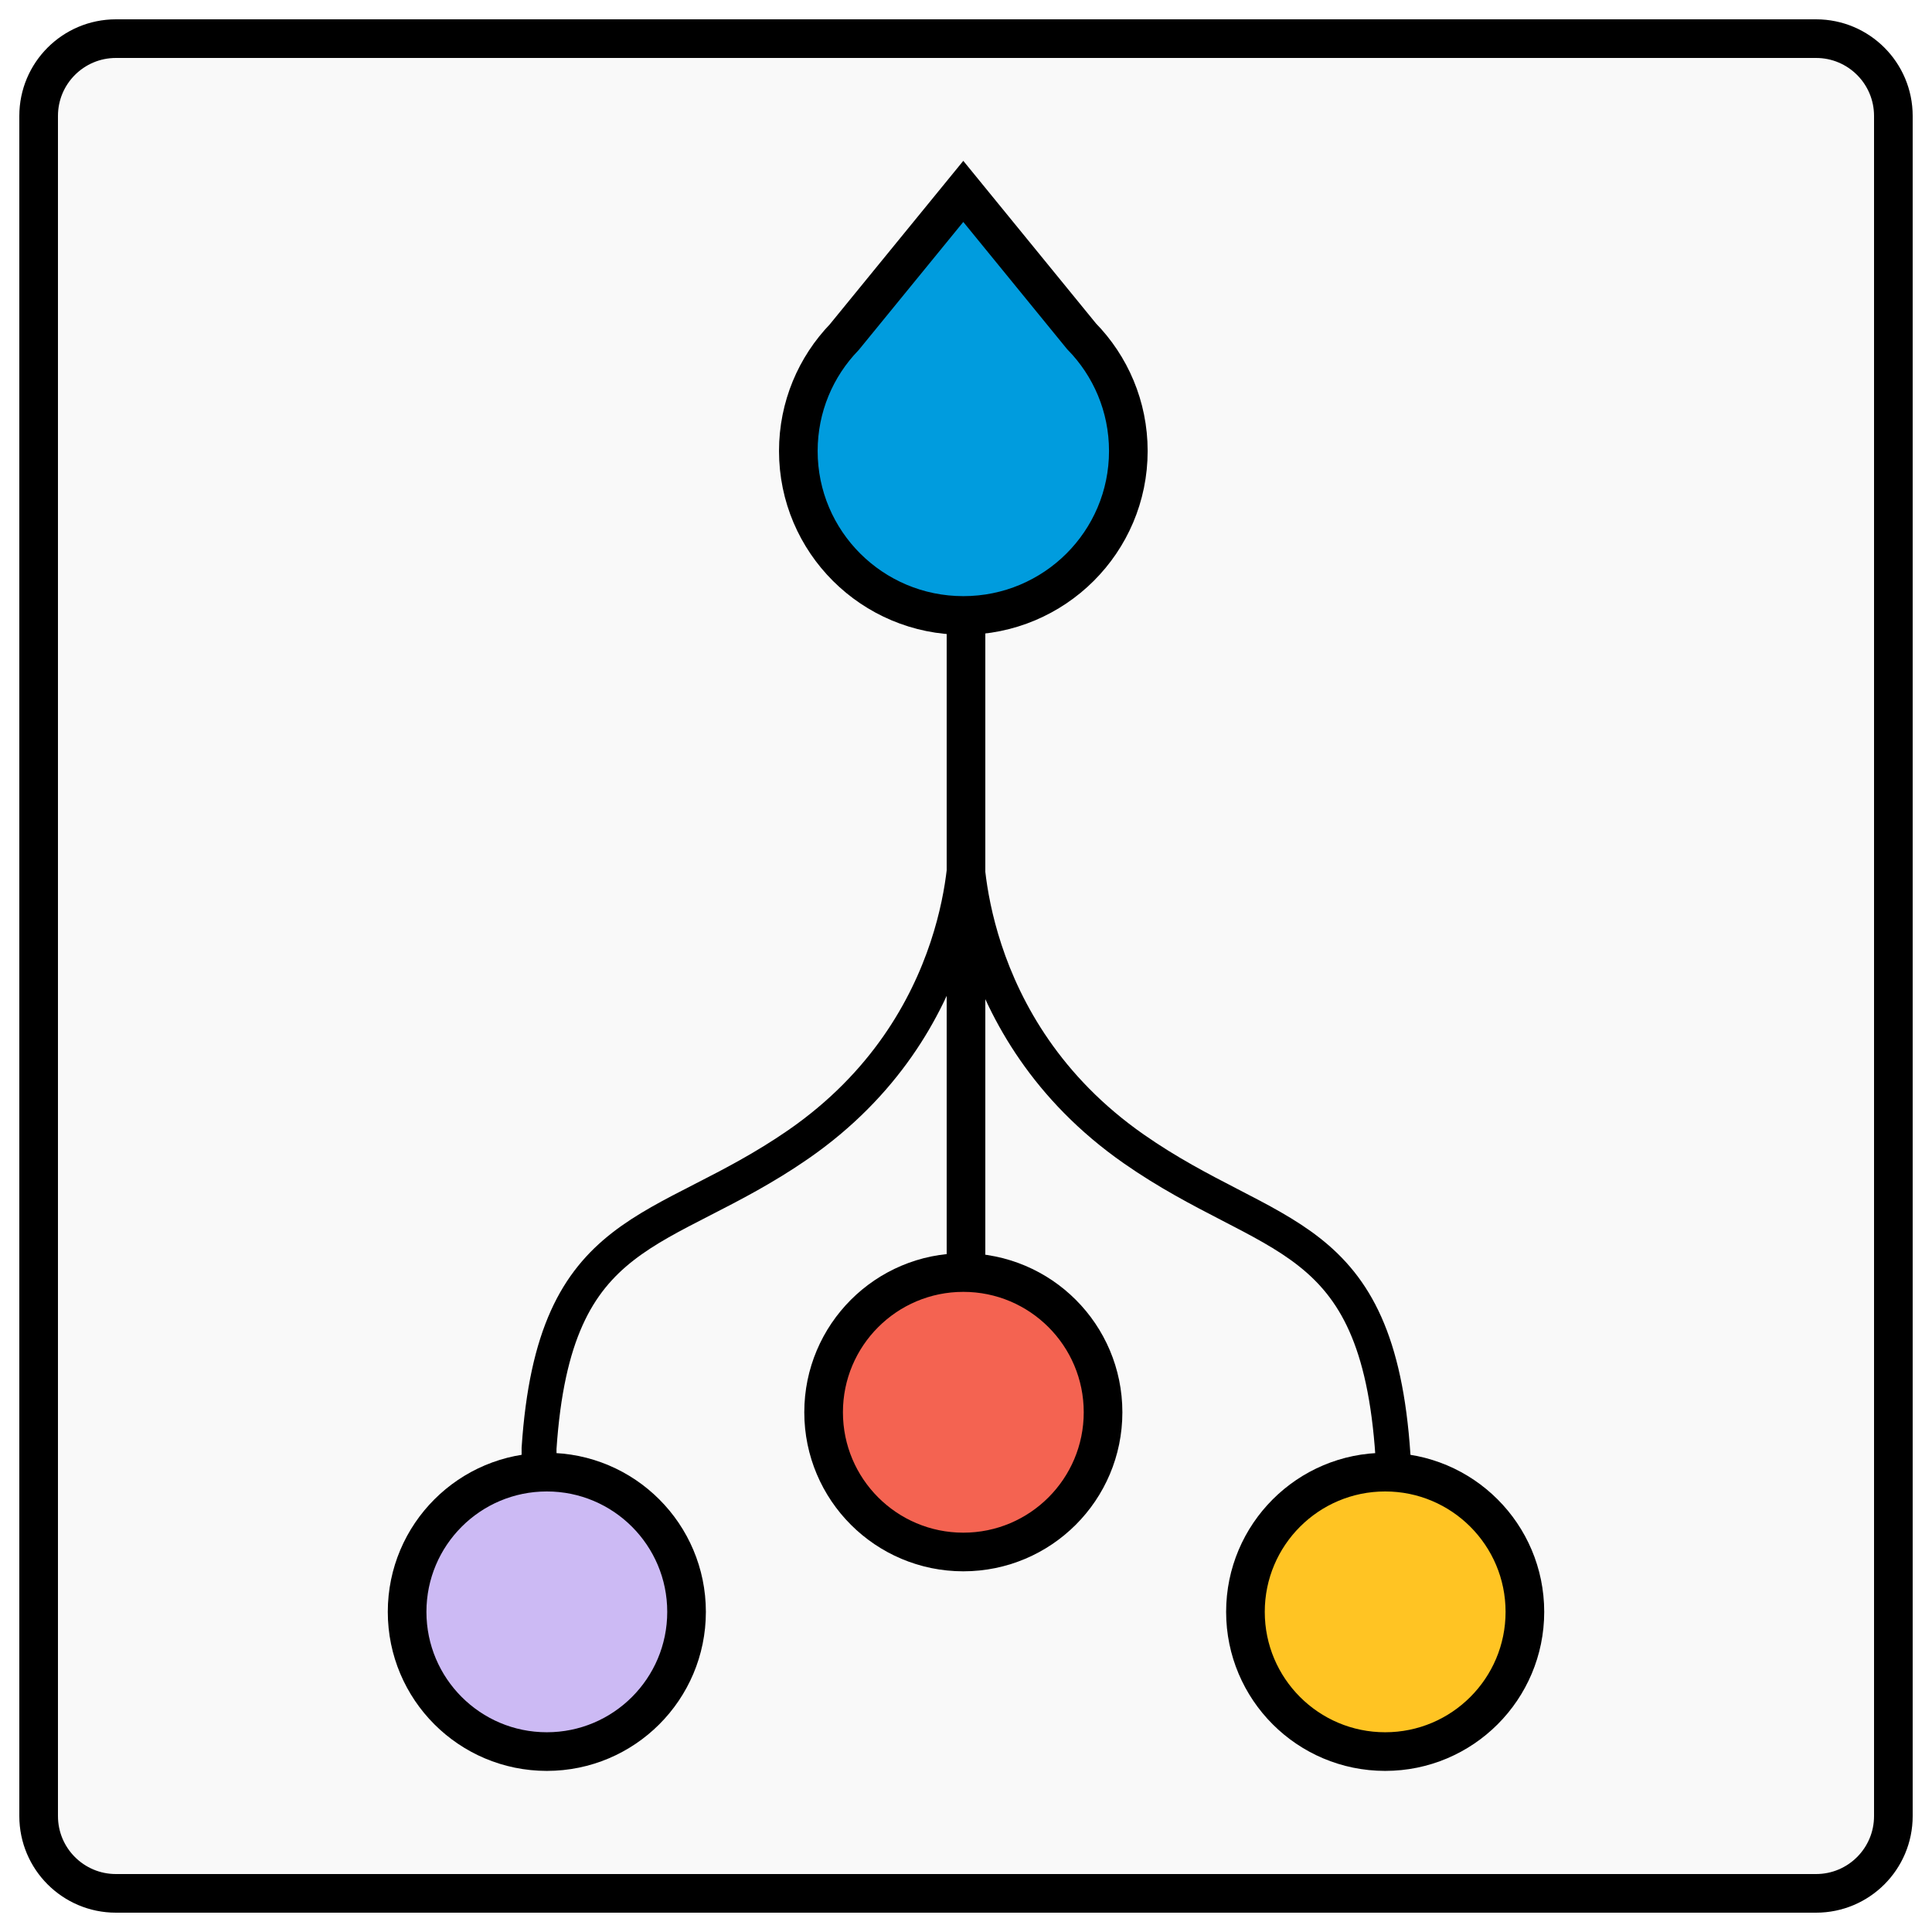
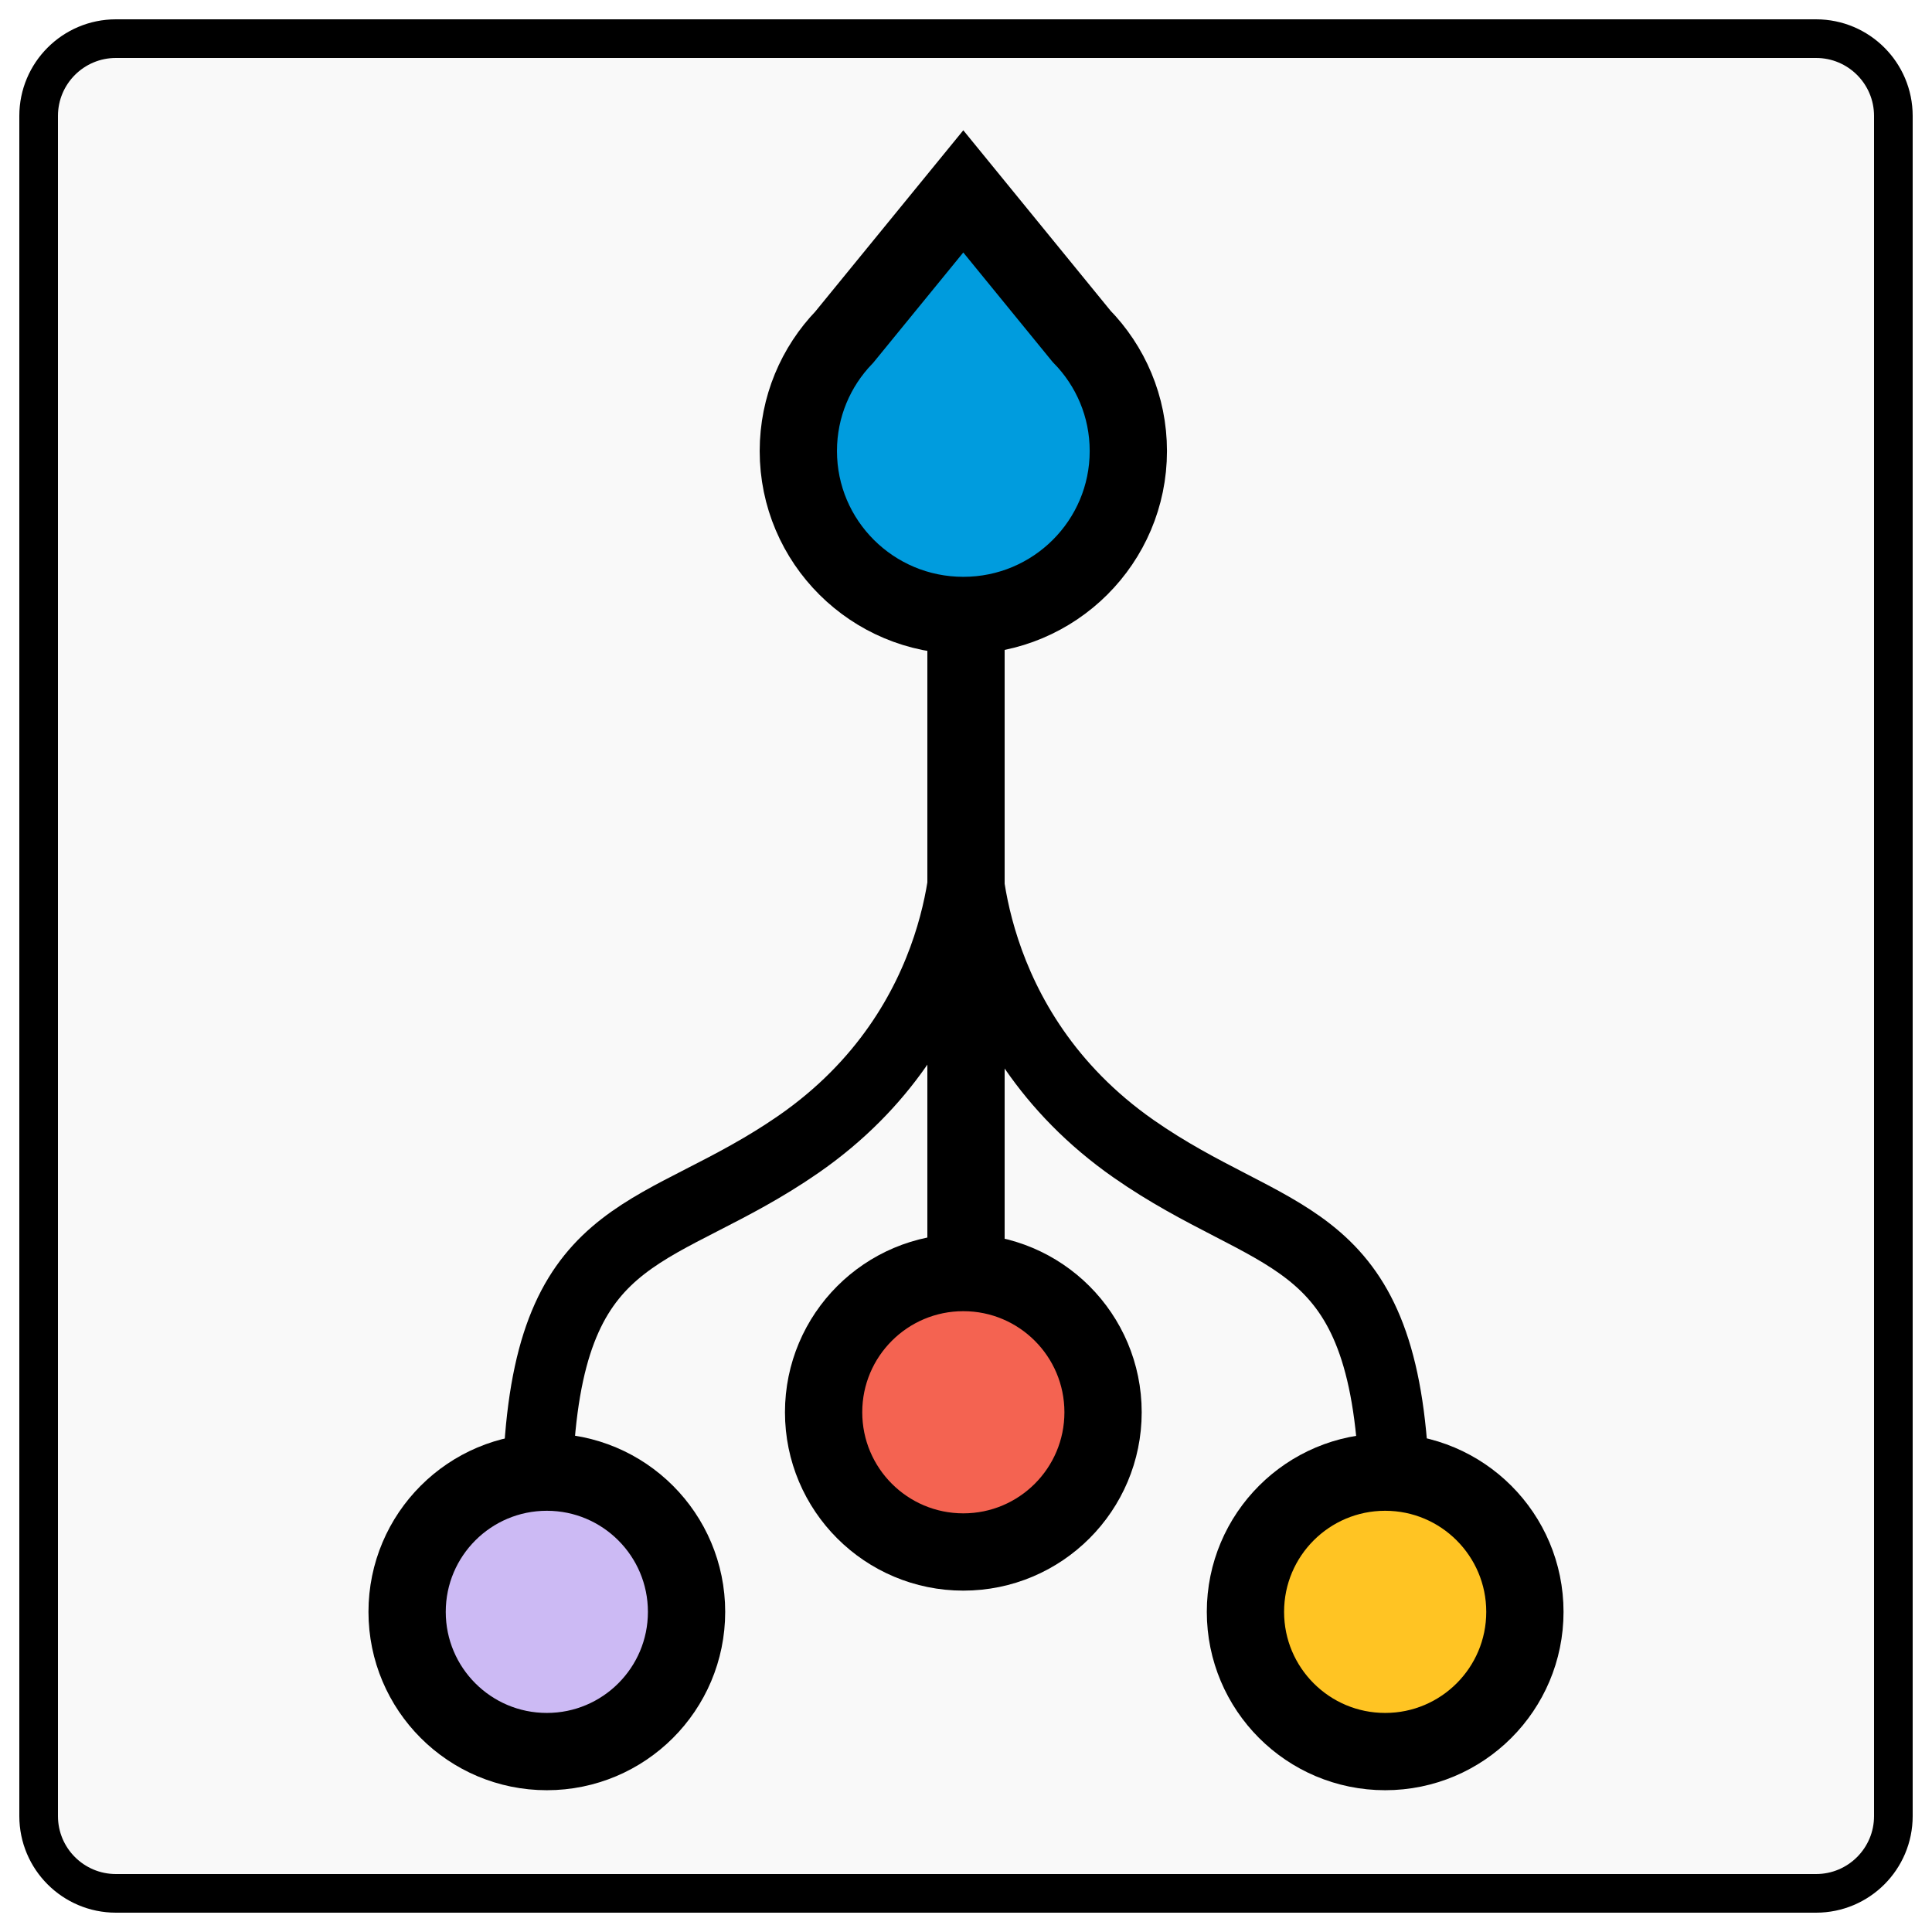
<svg xmlns="http://www.w3.org/2000/svg" xmlns:ns1="https://boxy-svg.com" viewBox="0 0 500 500" version="1.1" id="svg47" width="500" height="500">
  <defs id="defs2">
    <ns1:grid x="-398.895" y="203.049" width="500" height="500" divisions="10" />
    <ns1:export>
      <ns1:file format="svg" />
    </ns1:export>
  </defs>
  <g id="g6669-7-7-3-3" transform="translate(472.2413,571.3047)">
    <rect style="fill:#f9f9f9;stroke:#000000;stroke-width:10px" x="-462.241" y="-561.305" width="480" height="480" rx="20" ry="20" id="rect15-5-0-8-9-7" />
    <g id="g6893-4-9-5-2" transform="matrix(1.205335,0,0,1.205335,-1246.776,-599.4655)">
      <path style="fill:#000000;stroke-width:10;stroke-dasharray:none" d="M 850,120 V 310 Z" id="path1152-1-7-1-4" />
-       <path style="fill:#000000;stroke:#000000;stroke-width:8.296;stroke-dasharray:none;stroke-opacity:1" d="M 850,110 V 310" id="path1160-08-5-7-1" />
-       <path style="fill:none;stroke:#000000;stroke-width:7.493;stroke-dasharray:none;stroke-opacity:1" d="m 850,158.973 v 36.704 8.156 c 0,0 1.192,39.504 -36.013,65.251 -29.465,20.391 -52.382,16.313 -55.656,65.251 v 44.86" id="path6610-14-5-4-8" />
-       <path style="fill:none;stroke:#000000;stroke-width:7.525;stroke-dasharray:none;stroke-opacity:1" d="m 850,158.973 v 37.023 8.227 c 0,0 -1.192,39.848 36.013,65.819 29.465,20.569 52.382,16.455 55.656,65.819 v 45.251" id="path6610-14-7-2-5-2" />
-       <path d="m 849.418,64.456 25.368,31.087 c 6.233,6.364 10.069,15.064 10.069,24.657 0,19.501 -15.851,35.31 -35.424,35.31 -19.572,0 -35.432,-15.809 -35.432,-35.31 0,-9.494 3.758,-18.114 9.875,-24.459 z" style="fill:#009cde;stroke:#000000;stroke-width:8.296;stroke-dasharray:none;paint-order:fill" id="path21-6-4-4-1-6" />
-       <circle style="fill:#f46351;stroke:#000000;stroke-width:8.296;stroke-dasharray:none" cx="849.427" cy="326.593" id="ellipse23-6-57-9-4-0" r="30" />
-       <ellipse style="fill:#ccbaf4;stroke:#000000;stroke-width:8.296;stroke-dasharray:none" cx="760" cy="369.447" id="ellipse25-7-9-4-6-3" rx="30" ry="30" />
-       <ellipse style="fill:#ffc423;stroke:#000000;stroke-width:8.296;stroke-dasharray:none" cx="940" cy="369.447" id="ellipse27-8-8-4-0-9" rx="30" ry="30" />
+       <path style="fill:#000000;stroke:#000000;stroke-width:16.593;stroke-dasharray:none;stroke-opacity:1" d="M 850,110 V 310" id="path1160-08-5-7-1" />
+       <path style="fill:none;stroke:#000000;stroke-width:14.985;stroke-dasharray:none;stroke-opacity:1" d="m 850,158.973 v 36.704 8.156 c 0,0 1.192,39.504 -36.013,65.251 -29.465,20.391 -52.382,16.313 -55.656,65.251 v 44.86" id="path6610-14-5-4-8" />
+       <path style="fill:none;stroke:#000000;stroke-width:15.051;stroke-dasharray:none;stroke-opacity:1" d="m 850,158.973 v 37.023 8.227 c 0,0 -1.192,39.848 36.013,65.819 29.465,20.569 52.382,16.455 55.656,65.819 v 45.251" id="path6610-14-7-2-5-2" />
+       <path d="m 849.418,64.456 25.368,31.087 c 6.233,6.364 10.069,15.064 10.069,24.657 0,19.501 -15.851,35.31 -35.424,35.31 -19.572,0 -35.432,-15.809 -35.432,-35.31 0,-9.494 3.758,-18.114 9.875,-24.459 z" style="fill:#009cde;stroke:#000000;stroke-width:16.593;stroke-dasharray:none;paint-order:fill" id="path21-6-4-4-1-6" />
+       <circle style="fill:#f46351;stroke:#000000;stroke-width:16.593;stroke-dasharray:none" cx="849.427" cy="326.593" id="ellipse23-6-57-9-4-0" r="30" />
+       <ellipse style="fill:#ccbaf4;stroke:#000000;stroke-width:16.593;stroke-dasharray:none" cx="760" cy="369.447" id="ellipse25-7-9-4-6-3" rx="30" ry="30" />
+       <ellipse style="fill:#ffc423;stroke:#000000;stroke-width:16.593;stroke-dasharray:none" cx="940" cy="369.447" id="ellipse27-8-8-4-0-9" rx="30" ry="30" />
    </g>
  </g>
  <g id="g6663-4" transform="matrix(0.8789079,0,0,0.8789079,3770.649,2734.469)" />
</svg>
